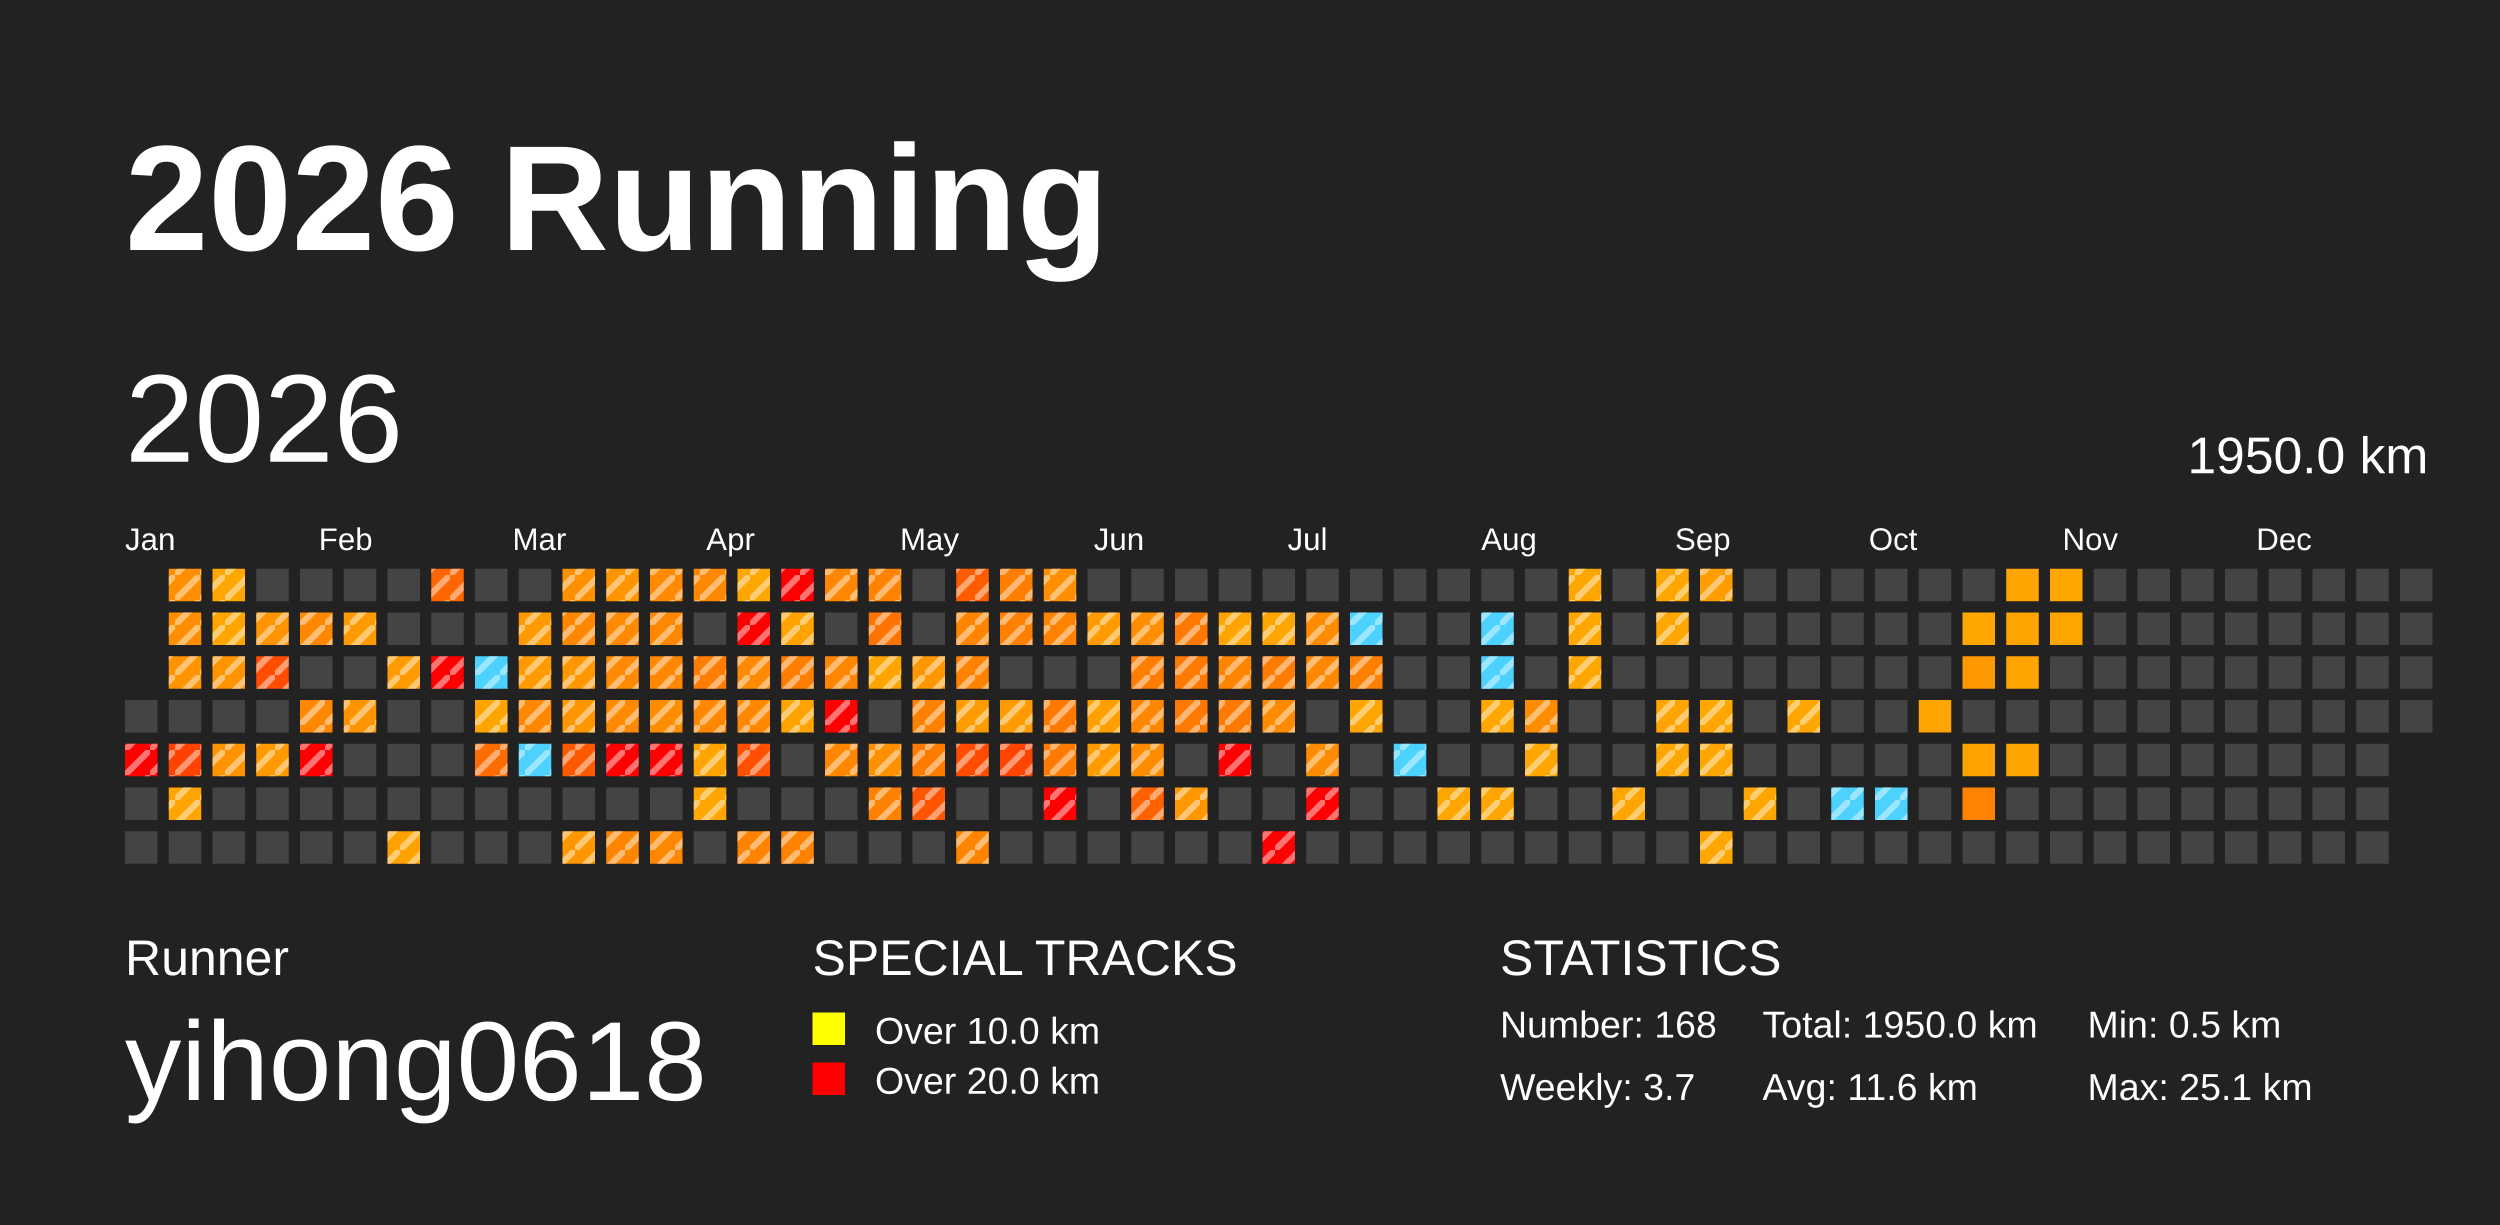
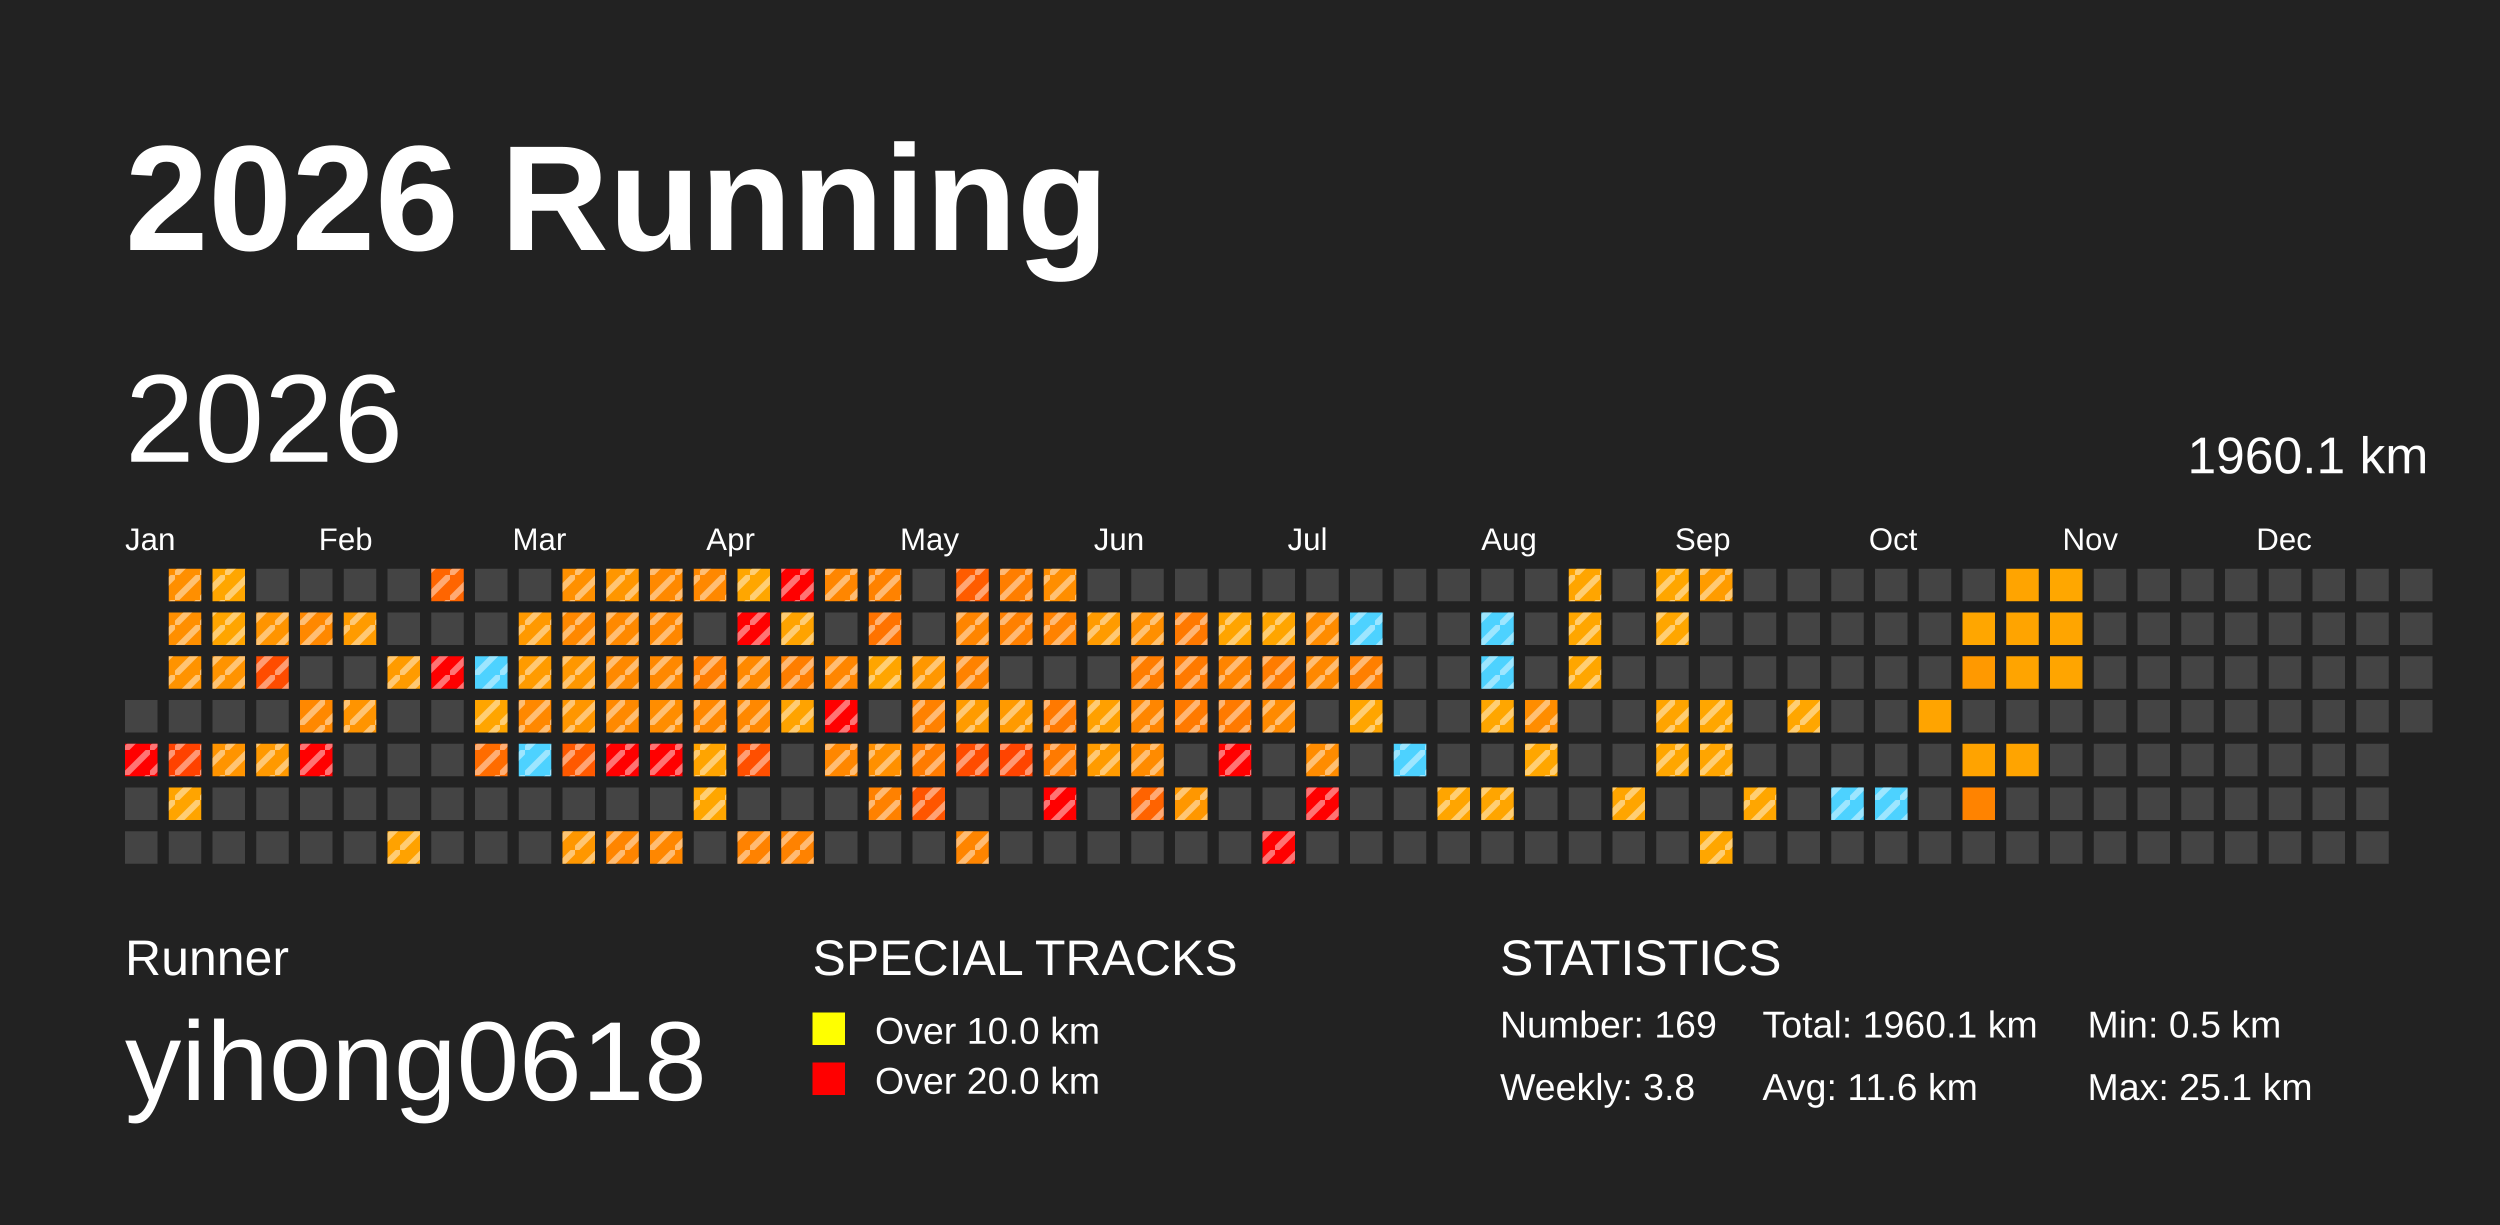
<svg xmlns="http://www.w3.org/2000/svg" baseProfile="full" height="98mm" version="1.1" viewBox="0,0,200,98" width="200mm">
  <defs>
    <pattern height="2" id="indoor-stripe" patternUnits="userSpaceOnUse" width="2">
      <line stroke="white" stroke-opacity="0.45" stroke-width="0.5" x1="0" x2="2" y1="2" y2="0" />
    </pattern>
  </defs>
  <rect fill="#222222" height="98" width="200" x="0" y="0" />
  <text fill="#FFFFFF" style="font-size:12px; font-family:Arial; font-weight:bold;" x="10" y="20">2026 Running</text>
  <text fill="#FFFFFF" style="font-size:4px; font-family:Arial" x="10" y="78">Runner</text>
  <text fill="#FFFFFF" style="font-size:9px; font-family:Arial" x="10" y="88">yihong0618</text>
  <text fill="#FFFFFF" style="font-size:4px; font-family:Arial" x="65" y="78">SPECIAL TRACKS</text>
  <rect fill="yellow" height="2.6" width="2.6" x="65" y="81" />
  <text fill="#FFFFFF" style="font-size:3px; font-family:Arial" x="70" y="83.5">Over 10.0 km</text>
  <rect fill="red" height="2.6" width="2.6" x="65" y="85" />
  <text fill="#FFFFFF" style="font-size:3px; font-family:Arial" x="70" y="87.5">Over 20.0 km</text>
  <text fill="#FFFFFF" style="font-size:4px; font-family:Arial" x="120" y="78">STATISTICS</text>
-   <text fill="#FFFFFF" style="font-size:3px; font-family:Arial" x="120" y="83">Number: 168</text>
-   <text fill="#FFFFFF" style="font-size:3px; font-family:Arial" x="120" y="88">Weekly: 3.7</text>
-   <text fill="#FFFFFF" style="font-size:3px; font-family:Arial" x="141" y="83">Total: 1950.0 km</text>
+   <text fill="#FFFFFF" style="font-size:3px; font-family:Arial" x="120" y="83">Number: 169</text>
+   <text fill="#FFFFFF" style="font-size:3px; font-family:Arial" x="120" y="88">Weekly: 3.8</text>
+   <text fill="#FFFFFF" style="font-size:3px; font-family:Arial" x="141" y="83">Total: 1960.1 km</text>
  <text fill="#FFFFFF" style="font-size:3px; font-family:Arial" x="141" y="88">Avg: 11.6 km</text>
  <text fill="#FFFFFF" style="font-size:3px; font-family:Arial" x="167" y="83">Min: 0.5 km</text>
  <text fill="#FFFFFF" style="font-size:3px; font-family:Arial" x="167" y="88">Max: 25.1 km</text>
  <text dominant-baseline="hanging" fill="#FFFFFF" style="font-size:10.0px; font-family:Arial;" x="10" y="30">2026</text>
-   <text dominant-baseline="hanging" fill="#FFFFFF" style="font-size:4.125px; font-family:Arial;" x="175" y="35">1950.0 km</text>
+   <text dominant-baseline="hanging" fill="#FFFFFF" style="font-size:4.125px; font-family:Arial;" x="175" y="35">1960.1 km</text>
  <text fill="#FFFFFF" style="font-size:2.5px; font-family:Arial" x="10.0" y="44">Jan</text>
  <text fill="#FFFFFF" style="font-size:2.5px; font-family:Arial" x="25.5" y="44">Feb</text>
  <text fill="#FFFFFF" style="font-size:2.5px; font-family:Arial" x="41.0" y="44">Mar</text>
  <text fill="#FFFFFF" style="font-size:2.5px; font-family:Arial" x="56.5" y="44">Apr</text>
  <text fill="#FFFFFF" style="font-size:2.5px; font-family:Arial" x="72.0" y="44">May</text>
  <text fill="#FFFFFF" style="font-size:2.5px; font-family:Arial" x="87.5" y="44">Jun</text>
  <text fill="#FFFFFF" style="font-size:2.5px; font-family:Arial" x="103.0" y="44">Jul</text>
  <text fill="#FFFFFF" style="font-size:2.5px; font-family:Arial" x="118.5" y="44">Aug</text>
  <text fill="#FFFFFF" style="font-size:2.5px; font-family:Arial" x="134.0" y="44">Sep</text>
  <text fill="#FFFFFF" style="font-size:2.5px; font-family:Arial" x="149.5" y="44">Oct</text>
  <text fill="#FFFFFF" style="font-size:2.5px; font-family:Arial" x="165.0" y="44">Nov</text>
  <text fill="#FFFFFF" style="font-size:2.5px; font-family:Arial" x="180.5" y="44">Dec</text>
  <rect fill="#444444" height="2.6" width="2.6" x="10.0" y="56.0" />
  <rect fill="red" height="2.6" width="2.6" x="10.0" y="59.5" />
  <rect fill="url(#indoor-stripe)" height="2.6" style="pointer-events: none;" width="2.6" x="10.0" y="59.5" />
  <rect fill="#444444" height="2.6" width="2.6" x="10.0" y="63.0" />
  <rect fill="#444444" height="2.6" width="2.6" x="10.0" y="66.5" />
  <rect fill="#ff8f00" height="2.6" width="2.6" x="13.5" y="45.5" />
  <rect fill="url(#indoor-stripe)" height="2.6" style="pointer-events: none;" width="2.6" x="13.5" y="45.5" />
  <rect fill="#ff8f00" height="2.6" width="2.6" x="13.5" y="49.0" />
  <rect fill="url(#indoor-stripe)" height="2.6" style="pointer-events: none;" width="2.6" x="13.5" y="49.0" />
  <rect fill="#ff9300" height="2.6" width="2.6" x="13.5" y="52.5" />
  <rect fill="url(#indoor-stripe)" height="2.6" style="pointer-events: none;" width="2.6" x="13.5" y="52.5" />
  <rect fill="#444444" height="2.6" width="2.6" x="13.5" y="56.0" />
  <rect fill="#ff4200" height="2.6" width="2.6" x="13.5" y="59.5" />
  <rect fill="url(#indoor-stripe)" height="2.6" style="pointer-events: none;" width="2.6" x="13.5" y="59.5" />
  <rect fill="#ffa400" height="2.6" width="2.6" x="13.5" y="63.0" />
  <rect fill="url(#indoor-stripe)" height="2.6" style="pointer-events: none;" width="2.6" x="13.5" y="63.0" />
  <rect fill="#444444" height="2.6" width="2.6" x="13.5" y="66.5" />
  <rect fill="#ffa600" height="2.6" width="2.6" x="17.0" y="45.5" />
  <rect fill="url(#indoor-stripe)" height="2.6" style="pointer-events: none;" width="2.6" x="17.0" y="45.5" />
  <rect fill="#ffa500" height="2.6" width="2.6" x="17.0" y="49.0" />
  <rect fill="url(#indoor-stripe)" height="2.6" style="pointer-events: none;" width="2.6" x="17.0" y="49.0" />
  <rect fill="#ff9300" height="2.6" width="2.6" x="17.0" y="52.5" />
  <rect fill="url(#indoor-stripe)" height="2.6" style="pointer-events: none;" width="2.6" x="17.0" y="52.5" />
  <rect fill="#444444" height="2.6" width="2.6" x="17.0" y="56.0" />
  <rect fill="#ff9400" height="2.6" width="2.6" x="17.0" y="59.5" />
  <rect fill="url(#indoor-stripe)" height="2.6" style="pointer-events: none;" width="2.6" x="17.0" y="59.5" />
  <rect fill="#444444" height="2.6" width="2.6" x="17.0" y="63.0" />
  <rect fill="#444444" height="2.6" width="2.6" x="17.0" y="66.5" />
  <rect fill="#444444" height="2.6" width="2.6" x="20.5" y="45.5" />
  <rect fill="#ff9400" height="2.6" width="2.6" x="20.5" y="49.0" />
  <rect fill="url(#indoor-stripe)" height="2.6" style="pointer-events: none;" width="2.6" x="20.5" y="49.0" />
  <rect fill="#ff4c00" height="2.6" width="2.6" x="20.5" y="52.5" />
  <rect fill="url(#indoor-stripe)" height="2.6" style="pointer-events: none;" width="2.6" x="20.5" y="52.5" />
  <rect fill="#444444" height="2.6" width="2.6" x="20.5" y="56.0" />
  <rect fill="#ff9900" height="2.6" width="2.6" x="20.5" y="59.5" />
  <rect fill="url(#indoor-stripe)" height="2.6" style="pointer-events: none;" width="2.6" x="20.5" y="59.5" />
  <rect fill="#444444" height="2.6" width="2.6" x="20.5" y="63.0" />
  <rect fill="#444444" height="2.6" width="2.6" x="20.5" y="66.5" />
  <rect fill="#444444" height="2.6" width="2.6" x="24.0" y="45.5" />
  <rect fill="#ff8800" height="2.6" width="2.6" x="24.0" y="49.0" />
  <rect fill="url(#indoor-stripe)" height="2.6" style="pointer-events: none;" width="2.6" x="24.0" y="49.0" />
  <rect fill="#444444" height="2.6" width="2.6" x="24.0" y="52.5" />
  <rect fill="#ff8800" height="2.6" width="2.6" x="24.0" y="56.0" />
  <rect fill="url(#indoor-stripe)" height="2.6" style="pointer-events: none;" width="2.6" x="24.0" y="56.0" />
  <rect fill="red" height="2.6" width="2.6" x="24.0" y="59.5" />
  <rect fill="url(#indoor-stripe)" height="2.6" style="pointer-events: none;" width="2.6" x="24.0" y="59.5" />
  <rect fill="#444444" height="2.6" width="2.6" x="24.0" y="63.0" />
  <rect fill="#444444" height="2.6" width="2.6" x="24.0" y="66.5" />
  <rect fill="#444444" height="2.6" width="2.6" x="27.5" y="45.5" />
  <rect fill="#ff9b00" height="2.6" width="2.6" x="27.5" y="49.0" />
  <rect fill="url(#indoor-stripe)" height="2.6" style="pointer-events: none;" width="2.6" x="27.5" y="49.0" />
  <rect fill="#444444" height="2.6" width="2.6" x="27.5" y="52.5" />
  <rect fill="#ff9400" height="2.6" width="2.6" x="27.5" y="56.0" />
  <rect fill="url(#indoor-stripe)" height="2.6" style="pointer-events: none;" width="2.6" x="27.5" y="56.0" />
  <rect fill="#444444" height="2.6" width="2.6" x="27.5" y="59.5" />
  <rect fill="#444444" height="2.6" width="2.6" x="27.5" y="63.0" />
  <rect fill="#444444" height="2.6" width="2.6" x="27.5" y="66.5" />
  <rect fill="#444444" height="2.6" width="2.6" x="31.0" y="45.5" />
  <rect fill="#444444" height="2.6" width="2.6" x="31.0" y="49.0" />
  <rect fill="#ff9b00" height="2.6" width="2.6" x="31.0" y="52.5" />
  <rect fill="url(#indoor-stripe)" height="2.6" style="pointer-events: none;" width="2.6" x="31.0" y="52.5" />
  <rect fill="#444444" height="2.6" width="2.6" x="31.0" y="56.0" />
  <rect fill="#444444" height="2.6" width="2.6" x="31.0" y="59.5" />
  <rect fill="#444444" height="2.6" width="2.6" x="31.0" y="63.0" />
  <rect fill="#ffa200" height="2.6" width="2.6" x="31.0" y="66.5" />
  <rect fill="url(#indoor-stripe)" height="2.6" style="pointer-events: none;" width="2.6" x="31.0" y="66.5" />
  <rect fill="#ff6500" height="2.6" width="2.6" x="34.5" y="45.5" />
  <rect fill="url(#indoor-stripe)" height="2.6" style="pointer-events: none;" width="2.6" x="34.5" y="45.5" />
  <rect fill="#444444" height="2.6" width="2.6" x="34.5" y="49.0" />
  <rect fill="red" height="2.6" width="2.6" x="34.5" y="52.5" />
  <rect fill="url(#indoor-stripe)" height="2.6" style="pointer-events: none;" width="2.6" x="34.5" y="52.5" />
  <rect fill="#444444" height="2.6" width="2.6" x="34.5" y="56.0" />
  <rect fill="#444444" height="2.6" width="2.6" x="34.5" y="59.5" />
  <rect fill="#444444" height="2.6" width="2.6" x="34.5" y="63.0" />
  <rect fill="#444444" height="2.6" width="2.6" x="34.5" y="66.5" />
  <rect fill="#444444" height="2.6" width="2.6" x="38.0" y="45.5" />
  <rect fill="#444444" height="2.6" width="2.6" x="38.0" y="49.0" />
  <rect fill="#4dd2ff" height="2.6" width="2.6" x="38.0" y="52.5" />
  <rect fill="url(#indoor-stripe)" height="2.6" style="pointer-events: none;" width="2.6" x="38.0" y="52.5" />
  <rect fill="#ffa500" height="2.6" width="2.6" x="38.0" y="56.0" />
  <rect fill="url(#indoor-stripe)" height="2.6" style="pointer-events: none;" width="2.6" x="38.0" y="56.0" />
  <rect fill="#ff6c00" height="2.6" width="2.6" x="38.0" y="59.5" />
  <rect fill="url(#indoor-stripe)" height="2.6" style="pointer-events: none;" width="2.6" x="38.0" y="59.5" />
  <rect fill="#444444" height="2.6" width="2.6" x="38.0" y="63.0" />
  <rect fill="#444444" height="2.6" width="2.6" x="38.0" y="66.5" />
  <rect fill="#444444" height="2.6" width="2.6" x="41.5" y="45.5" />
  <rect fill="#ff9900" height="2.6" width="2.6" x="41.5" y="49.0" />
  <rect fill="url(#indoor-stripe)" height="2.6" style="pointer-events: none;" width="2.6" x="41.5" y="49.0" />
  <rect fill="#ff9b00" height="2.6" width="2.6" x="41.5" y="52.5" />
  <rect fill="url(#indoor-stripe)" height="2.6" style="pointer-events: none;" width="2.6" x="41.5" y="52.5" />
  <rect fill="#ff8800" height="2.6" width="2.6" x="41.5" y="56.0" />
  <rect fill="url(#indoor-stripe)" height="2.6" style="pointer-events: none;" width="2.6" x="41.5" y="56.0" />
  <rect fill="#4dd2ff" height="2.6" width="2.6" x="41.5" y="59.5" />
  <rect fill="url(#indoor-stripe)" height="2.6" style="pointer-events: none;" width="2.6" x="41.5" y="59.5" />
  <rect fill="#444444" height="2.6" width="2.6" x="41.5" y="63.0" />
  <rect fill="#444444" height="2.6" width="2.6" x="41.5" y="66.5" />
  <rect fill="#ff9000" height="2.6" width="2.6" x="45.0" y="45.5" />
  <rect fill="url(#indoor-stripe)" height="2.6" style="pointer-events: none;" width="2.6" x="45.0" y="45.5" />
  <rect fill="#ff8800" height="2.6" width="2.6" x="45.0" y="49.0" />
  <rect fill="url(#indoor-stripe)" height="2.6" style="pointer-events: none;" width="2.6" x="45.0" y="49.0" />
  <rect fill="#ff9700" height="2.6" width="2.6" x="45.0" y="52.5" />
  <rect fill="url(#indoor-stripe)" height="2.6" style="pointer-events: none;" width="2.6" x="45.0" y="52.5" />
  <rect fill="#ff9600" height="2.6" width="2.6" x="45.0" y="56.0" />
  <rect fill="url(#indoor-stripe)" height="2.6" style="pointer-events: none;" width="2.6" x="45.0" y="56.0" />
  <rect fill="#ff5900" height="2.6" width="2.6" x="45.0" y="59.5" />
  <rect fill="url(#indoor-stripe)" height="2.6" style="pointer-events: none;" width="2.6" x="45.0" y="59.5" />
  <rect fill="#444444" height="2.6" width="2.6" x="45.0" y="63.0" />
  <rect fill="#ff9700" height="2.6" width="2.6" x="45.0" y="66.5" />
  <rect fill="url(#indoor-stripe)" height="2.6" style="pointer-events: none;" width="2.6" x="45.0" y="66.5" />
  <rect fill="#ff9600" height="2.6" width="2.6" x="48.5" y="45.5" />
  <rect fill="url(#indoor-stripe)" height="2.6" style="pointer-events: none;" width="2.6" x="48.5" y="45.5" />
  <rect fill="#ff8900" height="2.6" width="2.6" x="48.5" y="49.0" />
  <rect fill="url(#indoor-stripe)" height="2.6" style="pointer-events: none;" width="2.6" x="48.5" y="49.0" />
  <rect fill="#ff8900" height="2.6" width="2.6" x="48.5" y="52.5" />
  <rect fill="url(#indoor-stripe)" height="2.6" style="pointer-events: none;" width="2.6" x="48.5" y="52.5" />
  <rect fill="#ff8900" height="2.6" width="2.6" x="48.5" y="56.0" />
  <rect fill="url(#indoor-stripe)" height="2.6" style="pointer-events: none;" width="2.6" x="48.5" y="56.0" />
  <rect fill="red" height="2.6" width="2.6" x="48.5" y="59.5" />
  <rect fill="url(#indoor-stripe)" height="2.6" style="pointer-events: none;" width="2.6" x="48.5" y="59.5" />
  <rect fill="#444444" height="2.6" width="2.6" x="48.5" y="63.0" />
  <rect fill="#ff8500" height="2.6" width="2.6" x="48.5" y="66.5" />
  <rect fill="url(#indoor-stripe)" height="2.6" style="pointer-events: none;" width="2.6" x="48.5" y="66.5" />
  <rect fill="#ff8900" height="2.6" width="2.6" x="52.0" y="45.5" />
  <rect fill="url(#indoor-stripe)" height="2.6" style="pointer-events: none;" width="2.6" x="52.0" y="45.5" />
  <rect fill="#ff8700" height="2.6" width="2.6" x="52.0" y="49.0" />
  <rect fill="url(#indoor-stripe)" height="2.6" style="pointer-events: none;" width="2.6" x="52.0" y="49.0" />
  <rect fill="#ff8800" height="2.6" width="2.6" x="52.0" y="52.5" />
  <rect fill="url(#indoor-stripe)" height="2.6" style="pointer-events: none;" width="2.6" x="52.0" y="52.5" />
  <rect fill="#ff8d00" height="2.6" width="2.6" x="52.0" y="56.0" />
  <rect fill="url(#indoor-stripe)" height="2.6" style="pointer-events: none;" width="2.6" x="52.0" y="56.0" />
  <rect fill="red" height="2.6" width="2.6" x="52.0" y="59.5" />
  <rect fill="url(#indoor-stripe)" height="2.6" style="pointer-events: none;" width="2.6" x="52.0" y="59.5" />
  <rect fill="#444444" height="2.6" width="2.6" x="52.0" y="63.0" />
  <rect fill="#ff8700" height="2.6" width="2.6" x="52.0" y="66.5" />
  <rect fill="url(#indoor-stripe)" height="2.6" style="pointer-events: none;" width="2.6" x="52.0" y="66.5" />
  <rect fill="#ff8800" height="2.6" width="2.6" x="55.5" y="45.5" />
  <rect fill="url(#indoor-stripe)" height="2.6" style="pointer-events: none;" width="2.6" x="55.5" y="45.5" />
  <rect fill="#444444" height="2.6" width="2.6" x="55.5" y="49.0" />
  <rect fill="#ff7d00" height="2.6" width="2.6" x="55.5" y="52.5" />
  <rect fill="url(#indoor-stripe)" height="2.6" style="pointer-events: none;" width="2.6" x="55.5" y="52.5" />
  <rect fill="#ff8800" height="2.6" width="2.6" x="55.5" y="56.0" />
  <rect fill="url(#indoor-stripe)" height="2.6" style="pointer-events: none;" width="2.6" x="55.5" y="56.0" />
  <rect fill="#ffa400" height="2.6" width="2.6" x="55.5" y="59.5" />
  <rect fill="url(#indoor-stripe)" height="2.6" style="pointer-events: none;" width="2.6" x="55.5" y="59.5" />
  <rect fill="#ffa600" height="2.6" width="2.6" x="55.5" y="63.0" />
  <rect fill="url(#indoor-stripe)" height="2.6" style="pointer-events: none;" width="2.6" x="55.5" y="63.0" />
  <rect fill="#444444" height="2.6" width="2.6" x="55.5" y="66.5" />
  <rect fill="#ffa600" height="2.6" width="2.6" x="59.0" y="45.5" />
  <rect fill="url(#indoor-stripe)" height="2.6" style="pointer-events: none;" width="2.6" x="59.0" y="45.5" />
  <rect fill="red" height="2.6" width="2.6" x="59.0" y="49.0" />
  <rect fill="url(#indoor-stripe)" height="2.6" style="pointer-events: none;" width="2.6" x="59.0" y="49.0" />
  <rect fill="#ff8900" height="2.6" width="2.6" x="59.0" y="52.5" />
  <rect fill="url(#indoor-stripe)" height="2.6" style="pointer-events: none;" width="2.6" x="59.0" y="52.5" />
  <rect fill="#ff8800" height="2.6" width="2.6" x="59.0" y="56.0" />
  <rect fill="url(#indoor-stripe)" height="2.6" style="pointer-events: none;" width="2.6" x="59.0" y="56.0" />
  <rect fill="#ff4f00" height="2.6" width="2.6" x="59.0" y="59.5" />
  <rect fill="url(#indoor-stripe)" height="2.6" style="pointer-events: none;" width="2.6" x="59.0" y="59.5" />
  <rect fill="#444444" height="2.6" width="2.6" x="59.0" y="63.0" />
  <rect fill="#ff8200" height="2.6" width="2.6" x="59.0" y="66.5" />
  <rect fill="url(#indoor-stripe)" height="2.6" style="pointer-events: none;" width="2.6" x="59.0" y="66.5" />
  <rect fill="red" height="2.6" width="2.6" x="62.5" y="45.5" />
  <rect fill="url(#indoor-stripe)" height="2.6" style="pointer-events: none;" width="2.6" x="62.5" y="45.5" />
  <rect fill="#ffa300" height="2.6" width="2.6" x="62.5" y="49.0" />
  <rect fill="url(#indoor-stripe)" height="2.6" style="pointer-events: none;" width="2.6" x="62.5" y="49.0" />
  <rect fill="#ff7e00" height="2.6" width="2.6" x="62.5" y="52.5" />
  <rect fill="url(#indoor-stripe)" height="2.6" style="pointer-events: none;" width="2.6" x="62.5" y="52.5" />
  <rect fill="#ffa300" height="2.6" width="2.6" x="62.5" y="56.0" />
  <rect fill="url(#indoor-stripe)" height="2.6" style="pointer-events: none;" width="2.6" x="62.5" y="56.0" />
  <rect fill="#444444" height="2.6" width="2.6" x="62.5" y="59.5" />
  <rect fill="#444444" height="2.6" width="2.6" x="62.5" y="63.0" />
  <rect fill="#ff8200" height="2.6" width="2.6" x="62.5" y="66.5" />
  <rect fill="url(#indoor-stripe)" height="2.6" style="pointer-events: none;" width="2.6" x="62.5" y="66.5" />
  <rect fill="#ff8600" height="2.6" width="2.6" x="66.0" y="45.5" />
  <rect fill="url(#indoor-stripe)" height="2.6" style="pointer-events: none;" width="2.6" x="66.0" y="45.5" />
  <rect fill="#444444" height="2.6" width="2.6" x="66.0" y="49.0" />
  <rect fill="#ff8600" height="2.6" width="2.6" x="66.0" y="52.5" />
  <rect fill="url(#indoor-stripe)" height="2.6" style="pointer-events: none;" width="2.6" x="66.0" y="52.5" />
  <rect fill="red" height="2.6" width="2.6" x="66.0" y="56.0" />
  <rect fill="url(#indoor-stripe)" height="2.6" style="pointer-events: none;" width="2.6" x="66.0" y="56.0" />
  <rect fill="#ff8700" height="2.6" width="2.6" x="66.0" y="59.5" />
  <rect fill="url(#indoor-stripe)" height="2.6" style="pointer-events: none;" width="2.6" x="66.0" y="59.5" />
  <rect fill="#444444" height="2.6" width="2.6" x="66.0" y="63.0" />
  <rect fill="#444444" height="2.6" width="2.6" x="66.0" y="66.5" />
  <rect fill="#ff8200" height="2.6" width="2.6" x="69.5" y="45.5" />
  <rect fill="url(#indoor-stripe)" height="2.6" style="pointer-events: none;" width="2.6" x="69.5" y="45.5" />
  <rect fill="#ff7300" height="2.6" width="2.6" x="69.5" y="49.0" />
  <rect fill="url(#indoor-stripe)" height="2.6" style="pointer-events: none;" width="2.6" x="69.5" y="49.0" />
  <rect fill="#ffa500" height="2.6" width="2.6" x="69.5" y="52.5" />
  <rect fill="url(#indoor-stripe)" height="2.6" style="pointer-events: none;" width="2.6" x="69.5" y="52.5" />
  <rect fill="#444444" height="2.6" width="2.6" x="69.5" y="56.0" />
  <rect fill="#ff9000" height="2.6" width="2.6" x="69.5" y="59.5" />
  <rect fill="url(#indoor-stripe)" height="2.6" style="pointer-events: none;" width="2.6" x="69.5" y="59.5" />
  <rect fill="#ff8100" height="2.6" width="2.6" x="69.5" y="63.0" />
  <rect fill="url(#indoor-stripe)" height="2.6" style="pointer-events: none;" width="2.6" x="69.5" y="63.0" />
  <rect fill="#444444" height="2.6" width="2.6" x="69.5" y="66.5" />
  <rect fill="#444444" height="2.6" width="2.6" x="73.0" y="45.5" />
  <rect fill="#444444" height="2.6" width="2.6" x="73.0" y="49.0" />
  <rect fill="#ff9700" height="2.6" width="2.6" x="73.0" y="52.5" />
  <rect fill="url(#indoor-stripe)" height="2.6" style="pointer-events: none;" width="2.6" x="73.0" y="52.5" />
  <rect fill="#ff8100" height="2.6" width="2.6" x="73.0" y="56.0" />
  <rect fill="url(#indoor-stripe)" height="2.6" style="pointer-events: none;" width="2.6" x="73.0" y="56.0" />
  <rect fill="#ff7b00" height="2.6" width="2.6" x="73.0" y="59.5" />
  <rect fill="url(#indoor-stripe)" height="2.6" style="pointer-events: none;" width="2.6" x="73.0" y="59.5" />
  <rect fill="#ff5500" height="2.6" width="2.6" x="73.0" y="63.0" />
  <rect fill="url(#indoor-stripe)" height="2.6" style="pointer-events: none;" width="2.6" x="73.0" y="63.0" />
  <rect fill="#444444" height="2.6" width="2.6" x="73.0" y="66.5" />
  <rect fill="#ff5c00" height="2.6" width="2.6" x="76.5" y="45.5" />
  <rect fill="url(#indoor-stripe)" height="2.6" style="pointer-events: none;" width="2.6" x="76.5" y="45.5" />
  <rect fill="#ff8500" height="2.6" width="2.6" x="76.5" y="49.0" />
  <rect fill="url(#indoor-stripe)" height="2.6" style="pointer-events: none;" width="2.6" x="76.5" y="49.0" />
  <rect fill="#ff8200" height="2.6" width="2.6" x="76.5" y="52.5" />
  <rect fill="url(#indoor-stripe)" height="2.6" style="pointer-events: none;" width="2.6" x="76.5" y="52.5" />
  <rect fill="#ff9b00" height="2.6" width="2.6" x="76.5" y="56.0" />
  <rect fill="url(#indoor-stripe)" height="2.6" style="pointer-events: none;" width="2.6" x="76.5" y="56.0" />
  <rect fill="#ff4c00" height="2.6" width="2.6" x="76.5" y="59.5" />
  <rect fill="url(#indoor-stripe)" height="2.6" style="pointer-events: none;" width="2.6" x="76.5" y="59.5" />
  <rect fill="#444444" height="2.6" width="2.6" x="76.5" y="63.0" />
  <rect fill="#ff8500" height="2.6" width="2.6" x="76.5" y="66.5" />
  <rect fill="url(#indoor-stripe)" height="2.6" style="pointer-events: none;" width="2.6" x="76.5" y="66.5" />
  <rect fill="#ff7e00" height="2.6" width="2.6" x="80.0" y="45.5" />
  <rect fill="url(#indoor-stripe)" height="2.6" style="pointer-events: none;" width="2.6" x="80.0" y="45.5" />
  <rect fill="#ff8000" height="2.6" width="2.6" x="80.0" y="49.0" />
  <rect fill="url(#indoor-stripe)" height="2.6" style="pointer-events: none;" width="2.6" x="80.0" y="49.0" />
  <rect fill="#444444" height="2.6" width="2.6" x="80.0" y="52.5" />
  <rect fill="#ff9a00" height="2.6" width="2.6" x="80.0" y="56.0" />
  <rect fill="url(#indoor-stripe)" height="2.6" style="pointer-events: none;" width="2.6" x="80.0" y="56.0" />
  <rect fill="#ff4400" height="2.6" width="2.6" x="80.0" y="59.5" />
  <rect fill="url(#indoor-stripe)" height="2.6" style="pointer-events: none;" width="2.6" x="80.0" y="59.5" />
  <rect fill="#444444" height="2.6" width="2.6" x="80.0" y="63.0" />
  <rect fill="#444444" height="2.6" width="2.6" x="80.0" y="66.5" />
  <rect fill="#ff8e00" height="2.6" width="2.6" x="83.5" y="45.5" />
  <rect fill="url(#indoor-stripe)" height="2.6" style="pointer-events: none;" width="2.6" x="83.5" y="45.5" />
  <rect fill="#ff8200" height="2.6" width="2.6" x="83.5" y="49.0" />
  <rect fill="url(#indoor-stripe)" height="2.6" style="pointer-events: none;" width="2.6" x="83.5" y="49.0" />
  <rect fill="#444444" height="2.6" width="2.6" x="83.5" y="52.5" />
  <rect fill="#ff7900" height="2.6" width="2.6" x="83.5" y="56.0" />
  <rect fill="url(#indoor-stripe)" height="2.6" style="pointer-events: none;" width="2.6" x="83.5" y="56.0" />
  <rect fill="#ff7a00" height="2.6" width="2.6" x="83.5" y="59.5" />
  <rect fill="url(#indoor-stripe)" height="2.6" style="pointer-events: none;" width="2.6" x="83.5" y="59.5" />
  <rect fill="red" height="2.6" width="2.6" x="83.5" y="63.0" />
  <rect fill="url(#indoor-stripe)" height="2.6" style="pointer-events: none;" width="2.6" x="83.5" y="63.0" />
  <rect fill="#444444" height="2.6" width="2.6" x="83.5" y="66.5" />
  <rect fill="#444444" height="2.6" width="2.6" x="87.0" y="45.5" />
  <rect fill="#ff9b00" height="2.6" width="2.6" x="87.0" y="49.0" />
  <rect fill="url(#indoor-stripe)" height="2.6" style="pointer-events: none;" width="2.6" x="87.0" y="49.0" />
  <rect fill="#444444" height="2.6" width="2.6" x="87.0" y="52.5" />
  <rect fill="#ffa000" height="2.6" width="2.6" x="87.0" y="56.0" />
  <rect fill="url(#indoor-stripe)" height="2.6" style="pointer-events: none;" width="2.6" x="87.0" y="56.0" />
  <rect fill="#ff9b00" height="2.6" width="2.6" x="87.0" y="59.5" />
  <rect fill="url(#indoor-stripe)" height="2.6" style="pointer-events: none;" width="2.6" x="87.0" y="59.5" />
  <rect fill="#444444" height="2.6" width="2.6" x="87.0" y="63.0" />
  <rect fill="#444444" height="2.6" width="2.6" x="87.0" y="66.5" />
  <rect fill="#444444" height="2.6" width="2.6" x="90.5" y="45.5" />
  <rect fill="#ff8f00" height="2.6" width="2.6" x="90.5" y="49.0" />
  <rect fill="url(#indoor-stripe)" height="2.6" style="pointer-events: none;" width="2.6" x="90.5" y="49.0" />
  <rect fill="#ff7d00" height="2.6" width="2.6" x="90.5" y="52.5" />
  <rect fill="url(#indoor-stripe)" height="2.6" style="pointer-events: none;" width="2.6" x="90.5" y="52.5" />
  <rect fill="#ff8600" height="2.6" width="2.6" x="90.5" y="56.0" />
  <rect fill="url(#indoor-stripe)" height="2.6" style="pointer-events: none;" width="2.6" x="90.5" y="56.0" />
  <rect fill="#ff8b00" height="2.6" width="2.6" x="90.5" y="59.5" />
  <rect fill="url(#indoor-stripe)" height="2.6" style="pointer-events: none;" width="2.6" x="90.5" y="59.5" />
  <rect fill="#ff6300" height="2.6" width="2.6" x="90.5" y="63.0" />
  <rect fill="url(#indoor-stripe)" height="2.6" style="pointer-events: none;" width="2.6" x="90.5" y="63.0" />
  <rect fill="#444444" height="2.6" width="2.6" x="90.5" y="66.5" />
  <rect fill="#444444" height="2.6" width="2.6" x="94.0" y="45.5" />
  <rect fill="#ff7900" height="2.6" width="2.6" x="94.0" y="49.0" />
  <rect fill="url(#indoor-stripe)" height="2.6" style="pointer-events: none;" width="2.6" x="94.0" y="49.0" />
  <rect fill="#ff7a00" height="2.6" width="2.6" x="94.0" y="52.5" />
  <rect fill="url(#indoor-stripe)" height="2.6" style="pointer-events: none;" width="2.6" x="94.0" y="52.5" />
  <rect fill="#ff7a00" height="2.6" width="2.6" x="94.0" y="56.0" />
  <rect fill="url(#indoor-stripe)" height="2.6" style="pointer-events: none;" width="2.6" x="94.0" y="56.0" />
  <rect fill="#444444" height="2.6" width="2.6" x="94.0" y="59.5" />
  <rect fill="#ff9700" height="2.6" width="2.6" x="94.0" y="63.0" />
  <rect fill="url(#indoor-stripe)" height="2.6" style="pointer-events: none;" width="2.6" x="94.0" y="63.0" />
  <rect fill="#444444" height="2.6" width="2.6" x="94.0" y="66.5" />
  <rect fill="#444444" height="2.6" width="2.6" x="97.5" y="45.5" />
  <rect fill="#ffa400" height="2.6" width="2.6" x="97.5" y="49.0" />
  <rect fill="url(#indoor-stripe)" height="2.6" style="pointer-events: none;" width="2.6" x="97.5" y="49.0" />
  <rect fill="#ff8400" height="2.6" width="2.6" x="97.5" y="52.5" />
  <rect fill="url(#indoor-stripe)" height="2.6" style="pointer-events: none;" width="2.6" x="97.5" y="52.5" />
  <rect fill="#ff7a00" height="2.6" width="2.6" x="97.5" y="56.0" />
  <rect fill="url(#indoor-stripe)" height="2.6" style="pointer-events: none;" width="2.6" x="97.5" y="56.0" />
  <rect fill="red" height="2.6" width="2.6" x="97.5" y="59.5" />
  <rect fill="url(#indoor-stripe)" height="2.6" style="pointer-events: none;" width="2.6" x="97.5" y="59.5" />
  <rect fill="#444444" height="2.6" width="2.6" x="97.5" y="63.0" />
  <rect fill="#444444" height="2.6" width="2.6" x="97.5" y="66.5" />
  <rect fill="#444444" height="2.6" width="2.6" x="101.0" y="45.5" />
  <rect fill="#ffa500" height="2.6" width="2.6" x="101.0" y="49.0" />
  <rect fill="url(#indoor-stripe)" height="2.6" style="pointer-events: none;" width="2.6" x="101.0" y="49.0" />
  <rect fill="#ff7c00" height="2.6" width="2.6" x="101.0" y="52.5" />
  <rect fill="url(#indoor-stripe)" height="2.6" style="pointer-events: none;" width="2.6" x="101.0" y="52.5" />
  <rect fill="#ff8a00" height="2.6" width="2.6" x="101.0" y="56.0" />
  <rect fill="url(#indoor-stripe)" height="2.6" style="pointer-events: none;" width="2.6" x="101.0" y="56.0" />
  <rect fill="#444444" height="2.6" width="2.6" x="101.0" y="59.5" />
  <rect fill="#444444" height="2.6" width="2.6" x="101.0" y="63.0" />
  <rect fill="red" height="2.6" width="2.6" x="101.0" y="66.5" />
  <rect fill="url(#indoor-stripe)" height="2.6" style="pointer-events: none;" width="2.6" x="101.0" y="66.5" />
  <rect fill="#444444" height="2.6" width="2.6" x="104.5" y="45.5" />
  <rect fill="#ff8c00" height="2.6" width="2.6" x="104.5" y="49.0" />
  <rect fill="url(#indoor-stripe)" height="2.6" style="pointer-events: none;" width="2.6" x="104.5" y="49.0" />
  <rect fill="#ff8800" height="2.6" width="2.6" x="104.5" y="52.5" />
  <rect fill="url(#indoor-stripe)" height="2.6" style="pointer-events: none;" width="2.6" x="104.5" y="52.5" />
  <rect fill="#444444" height="2.6" width="2.6" x="104.5" y="56.0" />
  <rect fill="#ff8c00" height="2.6" width="2.6" x="104.5" y="59.5" />
  <rect fill="url(#indoor-stripe)" height="2.6" style="pointer-events: none;" width="2.6" x="104.5" y="59.5" />
  <rect fill="red" height="2.6" width="2.6" x="104.5" y="63.0" />
  <rect fill="url(#indoor-stripe)" height="2.6" style="pointer-events: none;" width="2.6" x="104.5" y="63.0" />
  <rect fill="#444444" height="2.6" width="2.6" x="104.5" y="66.5" />
  <rect fill="#444444" height="2.6" width="2.6" x="108.0" y="45.5" />
  <rect fill="#4dd2ff" height="2.6" width="2.6" x="108.0" y="49.0" />
  <rect fill="url(#indoor-stripe)" height="2.6" style="pointer-events: none;" width="2.6" x="108.0" y="49.0" />
  <rect fill="#ff7f00" height="2.6" width="2.6" x="108.0" y="52.5" />
  <rect fill="url(#indoor-stripe)" height="2.6" style="pointer-events: none;" width="2.6" x="108.0" y="52.5" />
  <rect fill="#ffa500" height="2.6" width="2.6" x="108.0" y="56.0" />
  <rect fill="url(#indoor-stripe)" height="2.6" style="pointer-events: none;" width="2.6" x="108.0" y="56.0" />
  <rect fill="#444444" height="2.6" width="2.6" x="108.0" y="59.5" />
  <rect fill="#444444" height="2.6" width="2.6" x="108.0" y="63.0" />
  <rect fill="#444444" height="2.6" width="2.6" x="108.0" y="66.5" />
  <rect fill="#444444" height="2.6" width="2.6" x="111.5" y="45.5" />
  <rect fill="#444444" height="2.6" width="2.6" x="111.5" y="49.0" />
  <rect fill="#444444" height="2.6" width="2.6" x="111.5" y="52.5" />
  <rect fill="#444444" height="2.6" width="2.6" x="111.5" y="56.0" />
  <rect fill="#4dd2ff" height="2.6" width="2.6" x="111.5" y="59.5" />
  <rect fill="url(#indoor-stripe)" height="2.6" style="pointer-events: none;" width="2.6" x="111.5" y="59.5" />
  <rect fill="#444444" height="2.6" width="2.6" x="111.5" y="63.0" />
  <rect fill="#444444" height="2.6" width="2.6" x="111.5" y="66.5" />
  <rect fill="#444444" height="2.6" width="2.6" x="115.0" y="45.5" />
  <rect fill="#444444" height="2.6" width="2.6" x="115.0" y="49.0" />
  <rect fill="#444444" height="2.6" width="2.6" x="115.0" y="52.5" />
  <rect fill="#444444" height="2.6" width="2.6" x="115.0" y="56.0" />
  <rect fill="#444444" height="2.6" width="2.6" x="115.0" y="59.5" />
  <rect fill="#ffa500" height="2.6" width="2.6" x="115.0" y="63.0" />
  <rect fill="url(#indoor-stripe)" height="2.6" style="pointer-events: none;" width="2.6" x="115.0" y="63.0" />
  <rect fill="#444444" height="2.6" width="2.6" x="115.0" y="66.5" />
  <rect fill="#444444" height="2.6" width="2.6" x="118.5" y="45.5" />
  <rect fill="#4dd2ff" height="2.6" width="2.6" x="118.5" y="49.0" />
  <rect fill="url(#indoor-stripe)" height="2.6" style="pointer-events: none;" width="2.6" x="118.5" y="49.0" />
  <rect fill="#4dd2ff" height="2.6" width="2.6" x="118.5" y="52.5" />
  <rect fill="url(#indoor-stripe)" height="2.6" style="pointer-events: none;" width="2.6" x="118.5" y="52.5" />
  <rect fill="#ffa600" height="2.6" width="2.6" x="118.5" y="56.0" />
  <rect fill="url(#indoor-stripe)" height="2.6" style="pointer-events: none;" width="2.6" x="118.5" y="56.0" />
  <rect fill="#444444" height="2.6" width="2.6" x="118.5" y="59.5" />
  <rect fill="#ffa500" height="2.6" width="2.6" x="118.5" y="63.0" />
  <rect fill="url(#indoor-stripe)" height="2.6" style="pointer-events: none;" width="2.6" x="118.5" y="63.0" />
  <rect fill="#444444" height="2.6" width="2.6" x="118.5" y="66.5" />
  <rect fill="#444444" height="2.6" width="2.6" x="122.0" y="45.5" />
  <rect fill="#444444" height="2.6" width="2.6" x="122.0" y="49.0" />
  <rect fill="#444444" height="2.6" width="2.6" x="122.0" y="52.5" />
  <rect fill="#ff8d00" height="2.6" width="2.6" x="122.0" y="56.0" />
  <rect fill="url(#indoor-stripe)" height="2.6" style="pointer-events: none;" width="2.6" x="122.0" y="56.0" />
  <rect fill="#ffa600" height="2.6" width="2.6" x="122.0" y="59.5" />
  <rect fill="url(#indoor-stripe)" height="2.6" style="pointer-events: none;" width="2.6" x="122.0" y="59.5" />
  <rect fill="#444444" height="2.6" width="2.6" x="122.0" y="63.0" />
  <rect fill="#444444" height="2.6" width="2.6" x="122.0" y="66.5" />
  <rect fill="#ffa500" height="2.6" width="2.6" x="125.5" y="45.5" />
  <rect fill="url(#indoor-stripe)" height="2.6" style="pointer-events: none;" width="2.6" x="125.5" y="45.5" />
  <rect fill="#ffa600" height="2.6" width="2.6" x="125.5" y="49.0" />
  <rect fill="url(#indoor-stripe)" height="2.6" style="pointer-events: none;" width="2.6" x="125.5" y="49.0" />
  <rect fill="#ffa600" height="2.6" width="2.6" x="125.5" y="52.5" />
  <rect fill="url(#indoor-stripe)" height="2.6" style="pointer-events: none;" width="2.6" x="125.5" y="52.5" />
  <rect fill="#444444" height="2.6" width="2.6" x="125.5" y="56.0" />
  <rect fill="#444444" height="2.6" width="2.6" x="125.5" y="59.5" />
  <rect fill="#444444" height="2.6" width="2.6" x="125.5" y="63.0" />
  <rect fill="#444444" height="2.6" width="2.6" x="125.5" y="66.5" />
  <rect fill="#444444" height="2.6" width="2.6" x="129.0" y="45.5" />
  <rect fill="#444444" height="2.6" width="2.6" x="129.0" y="49.0" />
  <rect fill="#444444" height="2.6" width="2.6" x="129.0" y="52.5" />
  <rect fill="#444444" height="2.6" width="2.6" x="129.0" y="56.0" />
  <rect fill="#444444" height="2.6" width="2.6" x="129.0" y="59.5" />
  <rect fill="#ffa500" height="2.6" width="2.6" x="129.0" y="63.0" />
  <rect fill="url(#indoor-stripe)" height="2.6" style="pointer-events: none;" width="2.6" x="129.0" y="63.0" />
  <rect fill="#444444" height="2.6" width="2.6" x="129.0" y="66.5" />
  <rect fill="#ffa600" height="2.6" width="2.6" x="132.5" y="45.5" />
  <rect fill="url(#indoor-stripe)" height="2.6" style="pointer-events: none;" width="2.6" x="132.5" y="45.5" />
  <rect fill="#ffa600" height="2.6" width="2.6" x="132.5" y="49.0" />
  <rect fill="url(#indoor-stripe)" height="2.6" style="pointer-events: none;" width="2.6" x="132.5" y="49.0" />
  <rect fill="#444444" height="2.6" width="2.6" x="132.5" y="52.5" />
  <rect fill="#ffa400" height="2.6" width="2.6" x="132.5" y="56.0" />
  <rect fill="url(#indoor-stripe)" height="2.6" style="pointer-events: none;" width="2.6" x="132.5" y="56.0" />
  <rect fill="#ffa600" height="2.6" width="2.6" x="132.5" y="59.5" />
  <rect fill="url(#indoor-stripe)" height="2.6" style="pointer-events: none;" width="2.6" x="132.5" y="59.5" />
  <rect fill="#444444" height="2.6" width="2.6" x="132.5" y="63.0" />
  <rect fill="#444444" height="2.6" width="2.6" x="132.5" y="66.5" />
  <rect fill="#ff9c00" height="2.6" width="2.6" x="136.0" y="45.5" />
  <rect fill="url(#indoor-stripe)" height="2.6" style="pointer-events: none;" width="2.6" x="136.0" y="45.5" />
  <rect fill="#444444" height="2.6" width="2.6" x="136.0" y="49.0" />
  <rect fill="#444444" height="2.6" width="2.6" x="136.0" y="52.5" />
  <rect fill="#ffa600" height="2.6" width="2.6" x="136.0" y="56.0" />
  <rect fill="url(#indoor-stripe)" height="2.6" style="pointer-events: none;" width="2.6" x="136.0" y="56.0" />
  <rect fill="#ffa500" height="2.6" width="2.6" x="136.0" y="59.5" />
  <rect fill="url(#indoor-stripe)" height="2.6" style="pointer-events: none;" width="2.6" x="136.0" y="59.5" />
  <rect fill="#444444" height="2.6" width="2.6" x="136.0" y="63.0" />
  <rect fill="#ffa600" height="2.6" width="2.6" x="136.0" y="66.5" />
  <rect fill="url(#indoor-stripe)" height="2.6" style="pointer-events: none;" width="2.6" x="136.0" y="66.5" />
  <rect fill="#444444" height="2.6" width="2.6" x="139.5" y="45.5" />
  <rect fill="#444444" height="2.6" width="2.6" x="139.5" y="49.0" />
  <rect fill="#444444" height="2.6" width="2.6" x="139.5" y="52.5" />
  <rect fill="#444444" height="2.6" width="2.6" x="139.5" y="56.0" />
  <rect fill="#444444" height="2.6" width="2.6" x="139.5" y="59.5" />
  <rect fill="#ffa600" height="2.6" width="2.6" x="139.5" y="63.0" />
  <rect fill="url(#indoor-stripe)" height="2.6" style="pointer-events: none;" width="2.6" x="139.5" y="63.0" />
  <rect fill="#444444" height="2.6" width="2.6" x="139.5" y="66.5" />
  <rect fill="#444444" height="2.6" width="2.6" x="143.0" y="45.5" />
  <rect fill="#444444" height="2.6" width="2.6" x="143.0" y="49.0" />
  <rect fill="#444444" height="2.6" width="2.6" x="143.0" y="52.5" />
  <rect fill="#ffa600" height="2.6" width="2.6" x="143.0" y="56.0" />
  <rect fill="url(#indoor-stripe)" height="2.6" style="pointer-events: none;" width="2.6" x="143.0" y="56.0" />
  <rect fill="#444444" height="2.6" width="2.6" x="143.0" y="59.5" />
  <rect fill="#444444" height="2.6" width="2.6" x="143.0" y="63.0" />
  <rect fill="#444444" height="2.6" width="2.6" x="143.0" y="66.5" />
  <rect fill="#444444" height="2.6" width="2.6" x="146.5" y="45.5" />
  <rect fill="#444444" height="2.6" width="2.6" x="146.5" y="49.0" />
  <rect fill="#444444" height="2.6" width="2.6" x="146.5" y="52.5" />
  <rect fill="#444444" height="2.6" width="2.6" x="146.5" y="56.0" />
  <rect fill="#444444" height="2.6" width="2.6" x="146.5" y="59.5" />
  <rect fill="#4dd2ff" height="2.6" width="2.6" x="146.5" y="63.0" />
  <rect fill="url(#indoor-stripe)" height="2.6" style="pointer-events: none;" width="2.6" x="146.5" y="63.0" />
  <rect fill="#444444" height="2.6" width="2.6" x="146.5" y="66.5" />
  <rect fill="#444444" height="2.6" width="2.6" x="150.0" y="45.5" />
  <rect fill="#444444" height="2.6" width="2.6" x="150.0" y="49.0" />
  <rect fill="#444444" height="2.6" width="2.6" x="150.0" y="52.5" />
  <rect fill="#444444" height="2.6" width="2.6" x="150.0" y="56.0" />
  <rect fill="#444444" height="2.6" width="2.6" x="150.0" y="59.5" />
  <rect fill="#4dd2ff" height="2.6" width="2.6" x="150.0" y="63.0" />
  <rect fill="url(#indoor-stripe)" height="2.6" style="pointer-events: none;" width="2.6" x="150.0" y="63.0" />
  <rect fill="#444444" height="2.6" width="2.6" x="150.0" y="66.5" />
  <rect fill="#444444" height="2.6" width="2.6" x="153.5" y="45.5" />
  <rect fill="#444444" height="2.6" width="2.6" x="153.5" y="49.0" />
  <rect fill="#444444" height="2.6" width="2.6" x="153.5" y="52.5" />
  <rect fill="#ffa400" height="2.6" width="2.6" x="153.5" y="56.0" />
  <rect fill="#444444" height="2.6" width="2.6" x="153.5" y="59.5" />
  <rect fill="#444444" height="2.6" width="2.6" x="153.5" y="63.0" />
  <rect fill="#444444" height="2.6" width="2.6" x="153.5" y="66.5" />
  <rect fill="#444444" height="2.6" width="2.6" x="157.0" y="45.5" />
  <rect fill="#ffa600" height="2.6" width="2.6" x="157.0" y="49.0" />
  <rect fill="#ff9900" height="2.6" width="2.6" x="157.0" y="52.5" />
  <rect fill="#444444" height="2.6" width="2.6" x="157.0" y="56.0" />
  <rect fill="#ffa300" height="2.6" width="2.6" x="157.0" y="59.5" />
  <rect fill="#ff8300" height="2.6" width="2.6" x="157.0" y="63.0" />
  <rect fill="#444444" height="2.6" width="2.6" x="157.0" y="66.5" />
  <rect fill="#ffa400" height="2.6" width="2.6" x="160.5" y="45.5" />
  <rect fill="#ffa400" height="2.6" width="2.6" x="160.5" y="49.0" />
  <rect fill="#ffa400" height="2.6" width="2.6" x="160.5" y="52.5" />
  <rect fill="#444444" height="2.6" width="2.6" x="160.5" y="56.0" />
  <rect fill="#ffa400" height="2.6" width="2.6" x="160.5" y="59.5" />
  <rect fill="#444444" height="2.6" width="2.6" x="160.5" y="63.0" />
  <rect fill="#444444" height="2.6" width="2.6" x="160.5" y="66.5" />
  <rect fill="#ffa700" height="2.6" width="2.6" x="164.0" y="45.5" />
  <rect fill="#ffa500" height="2.6" width="2.6" x="164.0" y="49.0" />
-   <rect fill="#444444" height="2.6" width="2.6" x="164.0" y="52.5" />
+   <rect fill="#ffa500" height="2.6" width="2.6" x="164.0" y="52.5" />
  <rect fill="#444444" height="2.6" width="2.6" x="164.0" y="56.0" />
  <rect fill="#444444" height="2.6" width="2.6" x="164.0" y="59.5" />
  <rect fill="#444444" height="2.6" width="2.6" x="164.0" y="63.0" />
  <rect fill="#444444" height="2.6" width="2.6" x="164.0" y="66.5" />
  <rect fill="#444444" height="2.6" width="2.6" x="167.5" y="45.5" />
  <rect fill="#444444" height="2.6" width="2.6" x="167.5" y="49.0" />
  <rect fill="#444444" height="2.6" width="2.6" x="167.5" y="52.5" />
  <rect fill="#444444" height="2.6" width="2.6" x="167.5" y="56.0" />
  <rect fill="#444444" height="2.6" width="2.6" x="167.5" y="59.5" />
  <rect fill="#444444" height="2.6" width="2.6" x="167.5" y="63.0" />
  <rect fill="#444444" height="2.6" width="2.6" x="167.5" y="66.5" />
  <rect fill="#444444" height="2.6" width="2.6" x="171.0" y="45.5" />
  <rect fill="#444444" height="2.6" width="2.6" x="171.0" y="49.0" />
  <rect fill="#444444" height="2.6" width="2.6" x="171.0" y="52.5" />
  <rect fill="#444444" height="2.6" width="2.6" x="171.0" y="56.0" />
  <rect fill="#444444" height="2.6" width="2.6" x="171.0" y="59.5" />
  <rect fill="#444444" height="2.6" width="2.6" x="171.0" y="63.0" />
  <rect fill="#444444" height="2.6" width="2.6" x="171.0" y="66.5" />
  <rect fill="#444444" height="2.6" width="2.6" x="174.5" y="45.5" />
  <rect fill="#444444" height="2.6" width="2.6" x="174.5" y="49.0" />
  <rect fill="#444444" height="2.6" width="2.6" x="174.5" y="52.5" />
  <rect fill="#444444" height="2.6" width="2.6" x="174.5" y="56.0" />
  <rect fill="#444444" height="2.6" width="2.6" x="174.5" y="59.5" />
  <rect fill="#444444" height="2.6" width="2.6" x="174.5" y="63.0" />
  <rect fill="#444444" height="2.6" width="2.6" x="174.5" y="66.5" />
  <rect fill="#444444" height="2.6" width="2.6" x="178.0" y="45.5" />
  <rect fill="#444444" height="2.6" width="2.6" x="178.0" y="49.0" />
  <rect fill="#444444" height="2.6" width="2.6" x="178.0" y="52.5" />
  <rect fill="#444444" height="2.6" width="2.6" x="178.0" y="56.0" />
  <rect fill="#444444" height="2.6" width="2.6" x="178.0" y="59.5" />
  <rect fill="#444444" height="2.6" width="2.6" x="178.0" y="63.0" />
  <rect fill="#444444" height="2.6" width="2.6" x="178.0" y="66.5" />
  <rect fill="#444444" height="2.6" width="2.6" x="181.5" y="45.5" />
  <rect fill="#444444" height="2.6" width="2.6" x="181.5" y="49.0" />
  <rect fill="#444444" height="2.6" width="2.6" x="181.5" y="52.5" />
  <rect fill="#444444" height="2.6" width="2.6" x="181.5" y="56.0" />
  <rect fill="#444444" height="2.6" width="2.6" x="181.5" y="59.5" />
  <rect fill="#444444" height="2.6" width="2.6" x="181.5" y="63.0" />
  <rect fill="#444444" height="2.6" width="2.6" x="181.5" y="66.5" />
  <rect fill="#444444" height="2.6" width="2.6" x="185.0" y="45.5" />
  <rect fill="#444444" height="2.6" width="2.6" x="185.0" y="49.0" />
  <rect fill="#444444" height="2.6" width="2.6" x="185.0" y="52.5" />
  <rect fill="#444444" height="2.6" width="2.6" x="185.0" y="56.0" />
  <rect fill="#444444" height="2.6" width="2.6" x="185.0" y="59.5" />
  <rect fill="#444444" height="2.6" width="2.6" x="185.0" y="63.0" />
  <rect fill="#444444" height="2.6" width="2.6" x="185.0" y="66.5" />
  <rect fill="#444444" height="2.6" width="2.6" x="188.5" y="45.5" />
  <rect fill="#444444" height="2.6" width="2.6" x="188.5" y="49.0" />
  <rect fill="#444444" height="2.6" width="2.6" x="188.5" y="52.5" />
  <rect fill="#444444" height="2.6" width="2.6" x="188.5" y="56.0" />
  <rect fill="#444444" height="2.6" width="2.6" x="188.5" y="59.5" />
  <rect fill="#444444" height="2.6" width="2.6" x="188.5" y="63.0" />
  <rect fill="#444444" height="2.6" width="2.6" x="188.5" y="66.5" />
  <rect fill="#444444" height="2.6" width="2.6" x="192.0" y="45.5" />
  <rect fill="#444444" height="2.6" width="2.6" x="192.0" y="49.0" />
  <rect fill="#444444" height="2.6" width="2.6" x="192.0" y="52.5" />
  <rect fill="#444444" height="2.6" width="2.6" x="192.0" y="56.0" />
</svg>
